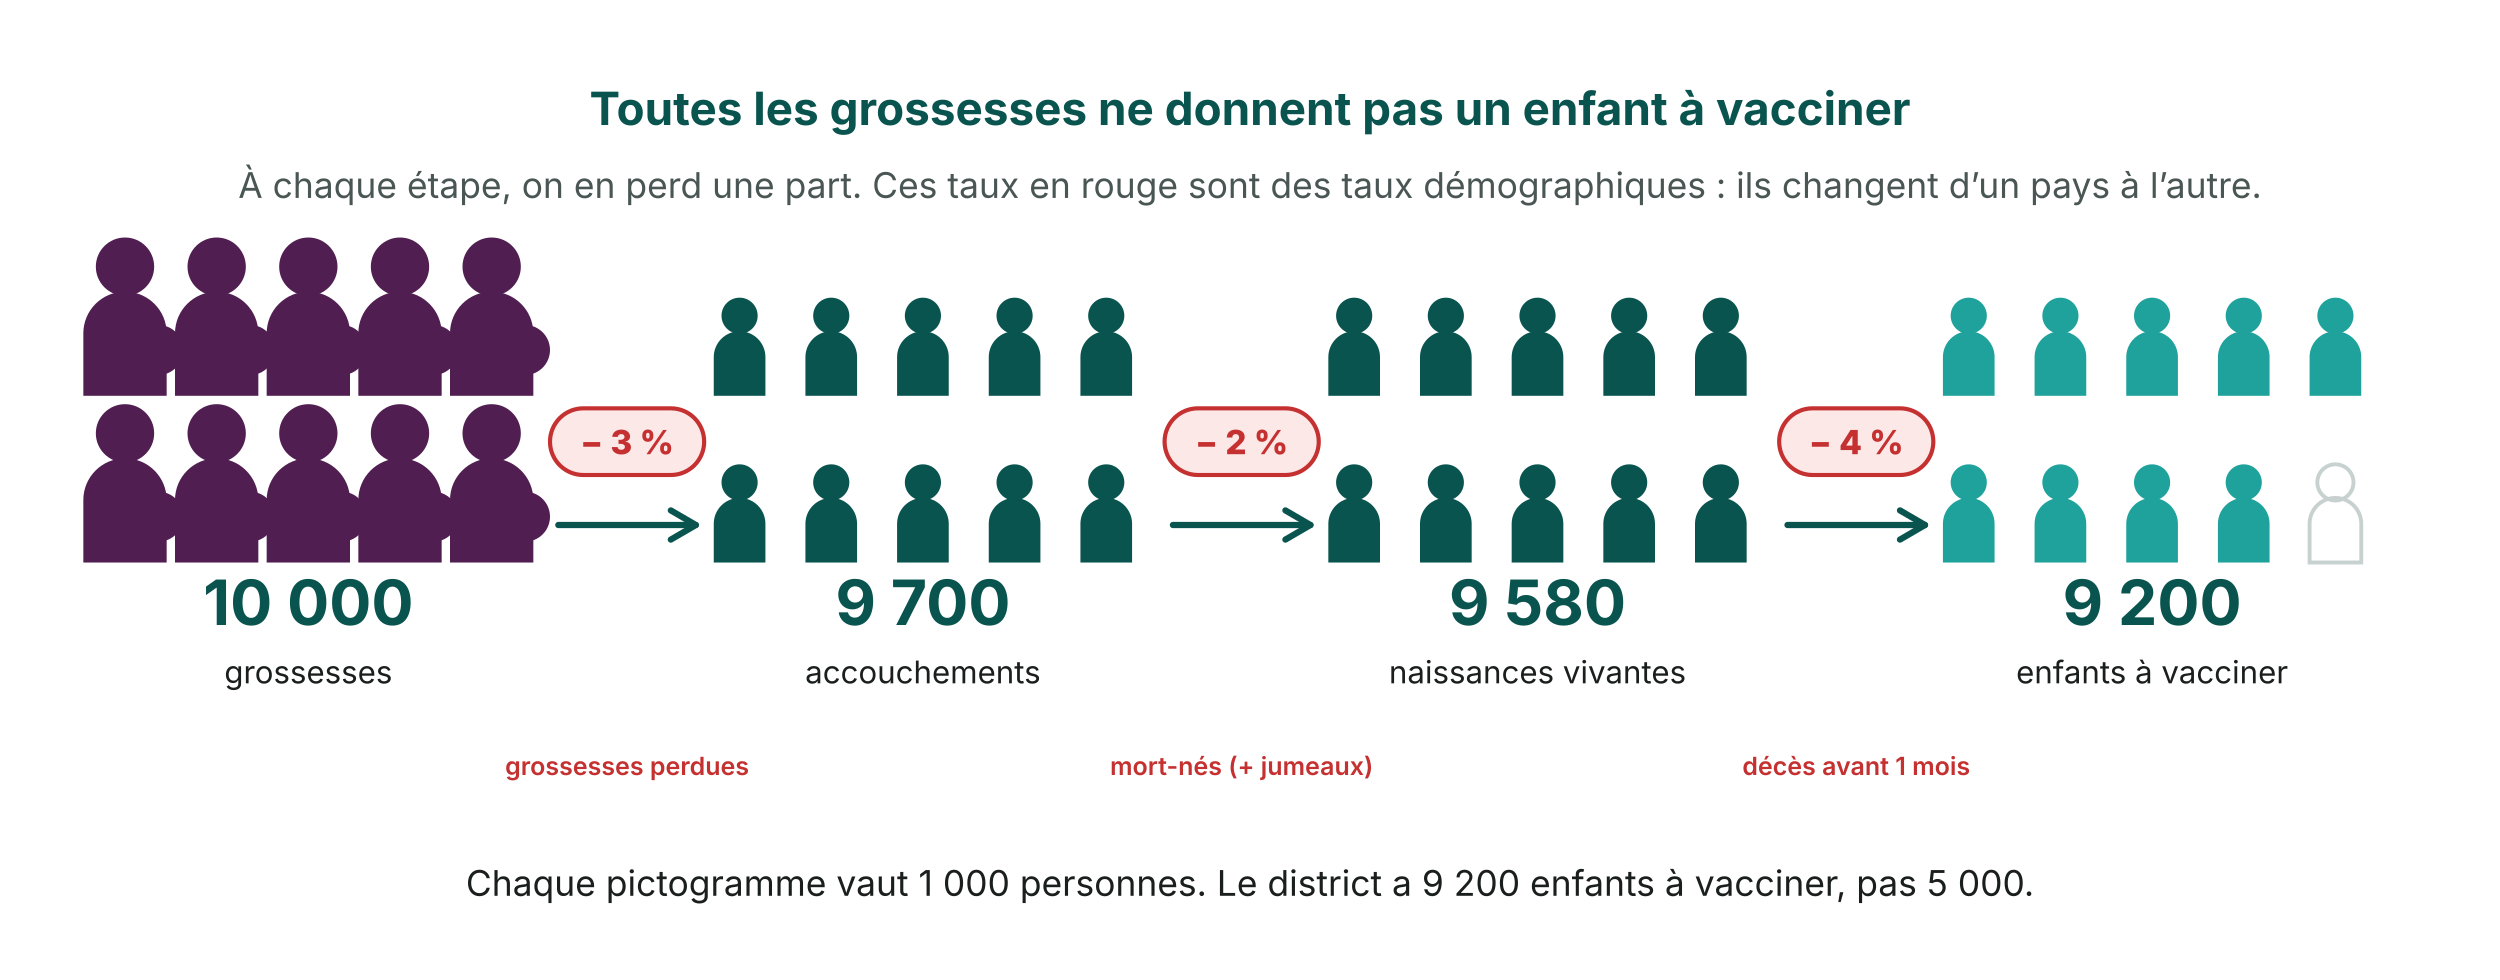
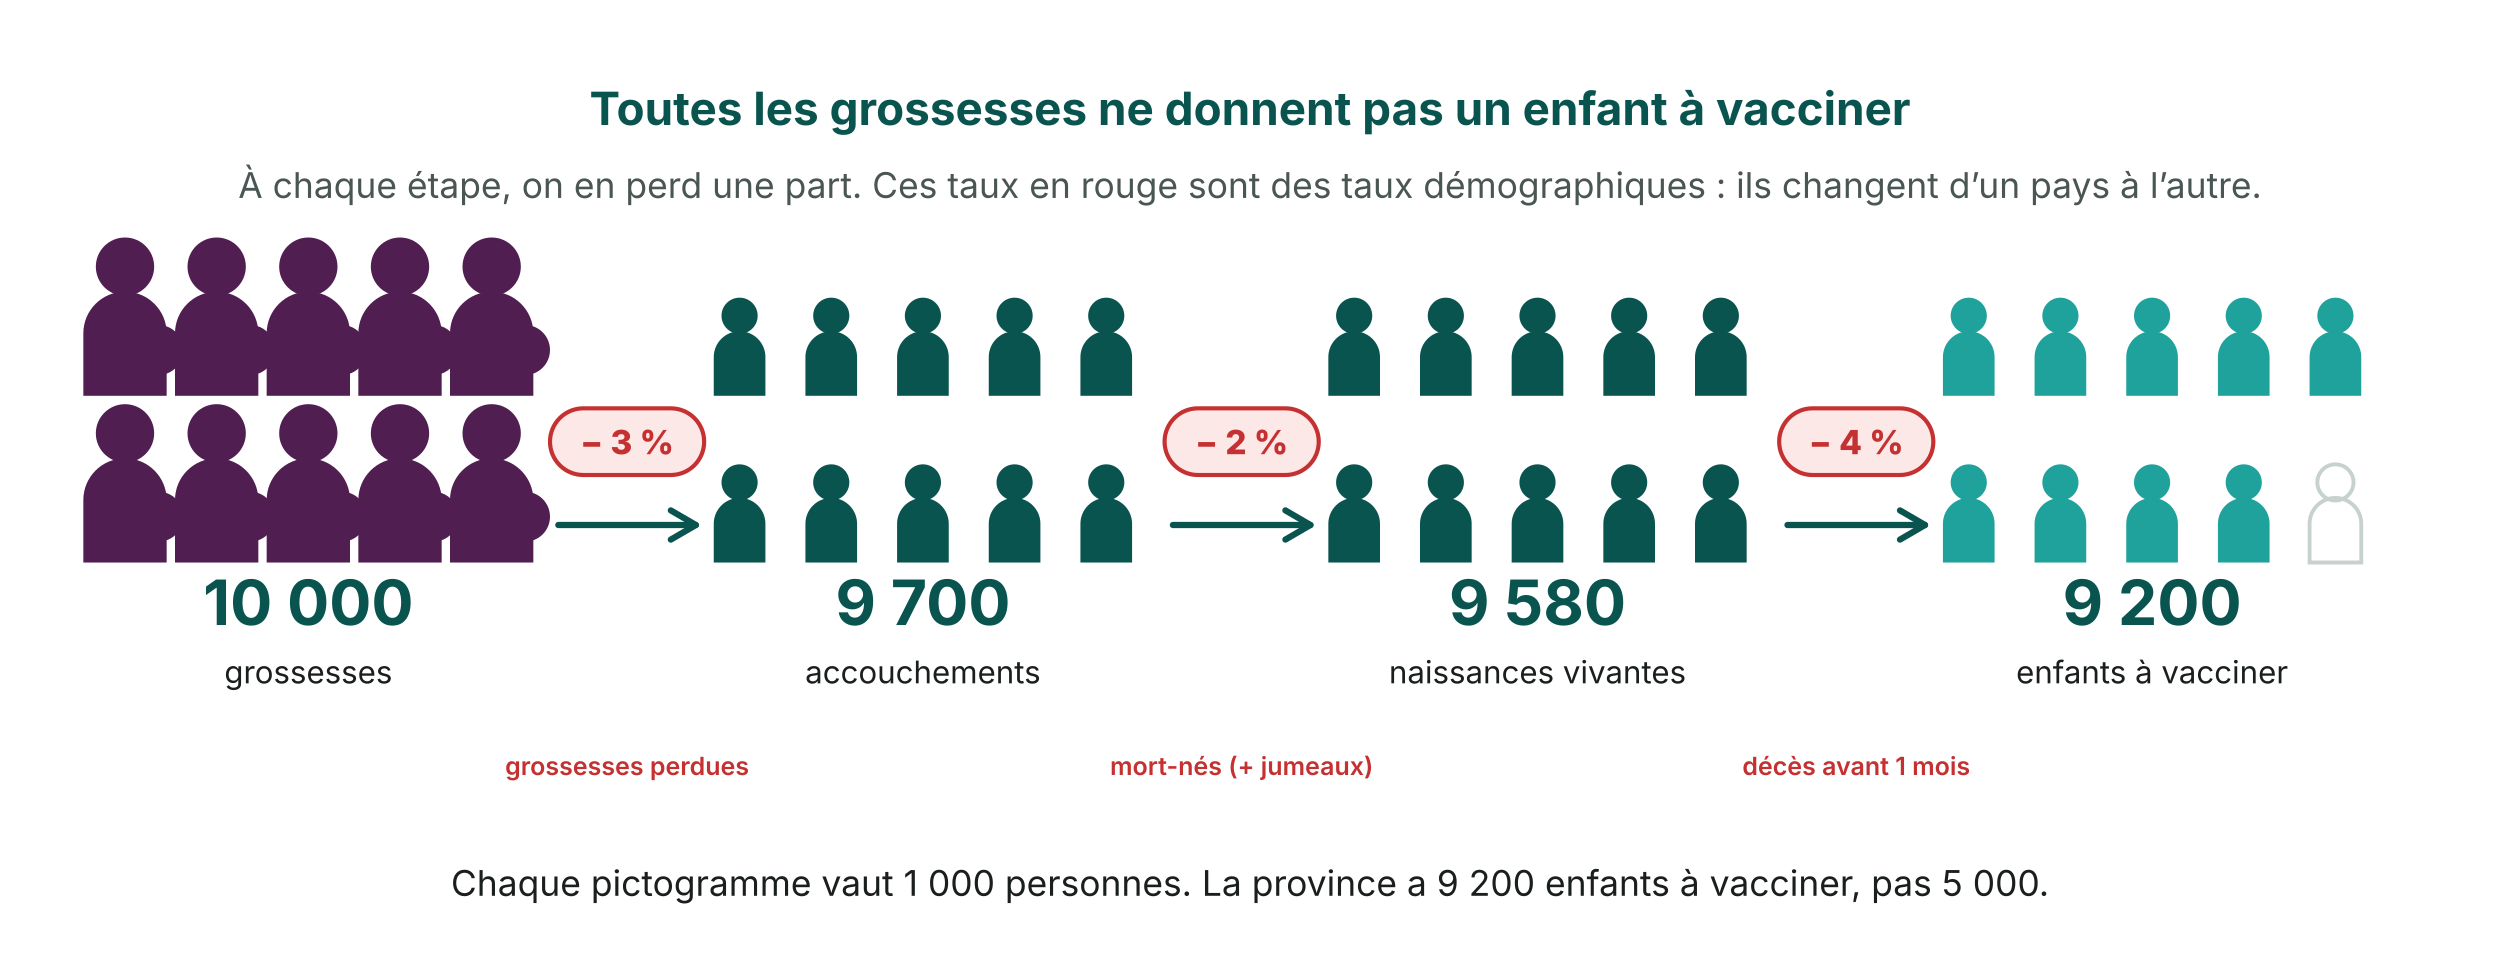
<svg xmlns="http://www.w3.org/2000/svg" viewBox="0 0 1200 470" font-family="Inter, -apple-system, 'Segoe UI', Roboto, sans-serif">
  <circle cx="60" cy="128" r="14" fill="#501E50" />
  <path d="M40,190 v-30 a20,20 0 0 1 40,0 v30 z" fill="#501E50" />
  <circle cx="76" cy="168" r="12" fill="#501E50" />
  <circle cx="104" cy="128" r="14" fill="#501E50" />
  <path d="M84,190 v-30 a20,20 0 0 1 40,0 v30 z" fill="#501E50" />
  <circle cx="120" cy="168" r="12" fill="#501E50" />
  <circle cx="148" cy="128" r="14" fill="#501E50" />
  <path d="M128,190 v-30 a20,20 0 0 1 40,0 v30 z" fill="#501E50" />
  <circle cx="164" cy="168" r="12" fill="#501E50" />
  <circle cx="192" cy="128" r="14" fill="#501E50" />
  <path d="M172,190 v-30 a20,20 0 0 1 40,0 v30 z" fill="#501E50" />
  <circle cx="208" cy="168" r="12" fill="#501E50" />
  <circle cx="236" cy="128" r="14" fill="#501E50" />
  <path d="M216,190 v-30 a20,20 0 0 1 40,0 v30 z" fill="#501E50" />
  <circle cx="252" cy="168" r="12" fill="#501E50" />
  <circle cx="60" cy="208" r="14" fill="#501E50" />
  <path d="M40,270 v-30 a20,20 0 0 1 40,0 v30 z" fill="#501E50" />
  <circle cx="76" cy="248" r="12" fill="#501E50" />
  <circle cx="104" cy="208" r="14" fill="#501E50" />
  <path d="M84,270 v-30 a20,20 0 0 1 40,0 v30 z" fill="#501E50" />
  <circle cx="120" cy="248" r="12" fill="#501E50" />
  <circle cx="148" cy="208" r="14" fill="#501E50" />
  <path d="M128,270 v-30 a20,20 0 0 1 40,0 v30 z" fill="#501E50" />
  <circle cx="164" cy="248" r="12" fill="#501E50" />
  <circle cx="192" cy="208" r="14" fill="#501E50" />
  <path d="M172,270 v-30 a20,20 0 0 1 40,0 v30 z" fill="#501E50" />
  <circle cx="208" cy="248" r="12" fill="#501E50" />
  <circle cx="236" cy="208" r="14" fill="#501E50" />
  <path d="M216,270 v-30 a20,20 0 0 1 40,0 v30 z" fill="#501E50" />
  <circle cx="252" cy="248" r="12" fill="#501E50" />
  <text x="148" y="300" text-anchor="middle" font-size="30" font-weight="700" fill="#0A544F">10 000</text>
  <text x="148" y="328" text-anchor="middle" font-size="15" font-weight="400" fill="#1A1F1E">grossesses</text>
  <rect x="264" y="196" width="74" height="32" rx="16" fill="#FDE8E8" stroke="#C53030" stroke-width="2" />
  <text x="301" y="218" text-anchor="middle" font-size="16" font-weight="800" fill="#C53030">− 3 %</text>
  <line x1="268" y1="252" x2="334" y2="252" stroke="#0A544F" stroke-width="3" stroke-linecap="round" />
  <polyline points="322,259 334,252 322,245" fill="none" stroke="#0A544F" stroke-width="3" stroke-linecap="round" stroke-linejoin="round" />
  <text x="301" y="372" text-anchor="middle" font-size="12" font-weight="600" fill="#C53030">grossesses perdues</text>
  <circle cx="355" cy="151.56" r="8.68" fill="#0A544F" />
  <path d="M342.6,190 v-18.6 a12.4,12.4 0 0 1 24.8,0 v18.6 z" fill="#0A544F" />
  <circle cx="399" cy="151.56" r="8.68" fill="#0A544F" />
  <path d="M386.6,190 v-18.6 a12.4,12.4 0 0 1 24.8,0 v18.6 z" fill="#0A544F" />
  <circle cx="443" cy="151.56" r="8.68" fill="#0A544F" />
  <path d="M430.6,190 v-18.6 a12.4,12.4 0 0 1 24.8,0 v18.6 z" fill="#0A544F" />
  <circle cx="487" cy="151.56" r="8.68" fill="#0A544F" />
  <path d="M474.6,190 v-18.6 a12.4,12.4 0 0 1 24.8,0 v18.6 z" fill="#0A544F" />
  <circle cx="531" cy="151.56" r="8.68" fill="#0A544F" />
  <path d="M518.6,190 v-18.6 a12.4,12.4 0 0 1 24.8,0 v18.6 z" fill="#0A544F" />
  <circle cx="355" cy="231.56" r="8.68" fill="#0A544F" />
  <path d="M342.6,270 v-18.6 a12.4,12.4 0 0 1 24.8,0 v18.6 z" fill="#0A544F" />
  <circle cx="399" cy="231.56" r="8.68" fill="#0A544F" />
  <path d="M386.6,270 v-18.6 a12.4,12.4 0 0 1 24.8,0 v18.6 z" fill="#0A544F" />
  <circle cx="443" cy="231.56" r="8.68" fill="#0A544F" />
  <path d="M430.6,270 v-18.6 a12.4,12.4 0 0 1 24.8,0 v18.6 z" fill="#0A544F" />
  <circle cx="487" cy="231.56" r="8.68" fill="#0A544F" />
  <path d="M474.6,270 v-18.6 a12.4,12.4 0 0 1 24.8,0 v18.6 z" fill="#0A544F" />
  <circle cx="531" cy="231.56" r="8.68" fill="#0A544F" />
  <path d="M518.6,270 v-18.6 a12.4,12.4 0 0 1 24.8,0 v18.6 z" fill="#0A544F" />
  <text x="443" y="300" text-anchor="middle" font-size="30" font-weight="700" fill="#0A544F">9 700</text>
  <text x="443" y="328" text-anchor="middle" font-size="15" font-weight="400" fill="#1A1F1E">accouchements</text>
  <rect x="559" y="196" width="74" height="32" rx="16" fill="#FDE8E8" stroke="#C53030" stroke-width="2" />
  <text x="596" y="218" text-anchor="middle" font-size="16" font-weight="800" fill="#C53030">− 2 %</text>
  <line x1="563" y1="252" x2="629" y2="252" stroke="#0A544F" stroke-width="3" stroke-linecap="round" />
  <polyline points="617,259 629,252 617,245" fill="none" stroke="#0A544F" stroke-width="3" stroke-linecap="round" stroke-linejoin="round" />
  <text x="596" y="372" text-anchor="middle" font-size="12" font-weight="600" fill="#C53030">mort-nés (+ jumeaux)</text>
  <circle cx="650" cy="151.56" r="8.68" fill="#0A544F" />
  <path d="M637.6,190 v-18.6 a12.4,12.4 0 0 1 24.8,0 v18.6 z" fill="#0A544F" />
  <circle cx="694" cy="151.56" r="8.68" fill="#0A544F" />
  <path d="M681.6,190 v-18.6 a12.4,12.4 0 0 1 24.8,0 v18.6 z" fill="#0A544F" />
  <circle cx="738" cy="151.56" r="8.68" fill="#0A544F" />
  <path d="M725.6,190 v-18.6 a12.4,12.4 0 0 1 24.8,0 v18.6 z" fill="#0A544F" />
  <circle cx="782" cy="151.56" r="8.68" fill="#0A544F" />
  <path d="M769.6,190 v-18.6 a12.4,12.4 0 0 1 24.8,0 v18.6 z" fill="#0A544F" />
  <circle cx="826" cy="151.56" r="8.68" fill="#0A544F" />
  <path d="M813.6,190 v-18.6 a12.4,12.4 0 0 1 24.8,0 v18.6 z" fill="#0A544F" />
  <circle cx="650" cy="231.56" r="8.68" fill="#0A544F" />
  <path d="M637.6,270 v-18.6 a12.4,12.4 0 0 1 24.8,0 v18.6 z" fill="#0A544F" />
  <circle cx="694" cy="231.56" r="8.68" fill="#0A544F" />
  <path d="M681.6,270 v-18.6 a12.4,12.4 0 0 1 24.8,0 v18.6 z" fill="#0A544F" />
  <circle cx="738" cy="231.56" r="8.68" fill="#0A544F" />
  <path d="M725.6,270 v-18.6 a12.4,12.4 0 0 1 24.8,0 v18.6 z" fill="#0A544F" />
  <circle cx="782" cy="231.56" r="8.68" fill="#0A544F" />
  <path d="M769.6,270 v-18.6 a12.4,12.4 0 0 1 24.8,0 v18.6 z" fill="#0A544F" />
  <circle cx="826" cy="231.56" r="8.68" fill="#0A544F" />
  <path d="M813.6,270 v-18.6 a12.4,12.4 0 0 1 24.8,0 v18.6 z" fill="#0A544F" />
  <text x="738" y="300" text-anchor="middle" font-size="30" font-weight="700" fill="#0A544F">9 580</text>
  <text x="738" y="328" text-anchor="middle" font-size="15" font-weight="400" fill="#1A1F1E">naissances vivantes</text>
  <rect x="854" y="196" width="74" height="32" rx="16" fill="#FDE8E8" stroke="#C53030" stroke-width="2" />
  <text x="891" y="218" text-anchor="middle" font-size="16" font-weight="800" fill="#C53030">− 4 %</text>
  <line x1="858" y1="252" x2="924" y2="252" stroke="#0A544F" stroke-width="3" stroke-linecap="round" />
  <polyline points="912,259 924,252 912,245" fill="none" stroke="#0A544F" stroke-width="3" stroke-linecap="round" stroke-linejoin="round" />
  <text x="891" y="372" text-anchor="middle" font-size="12" font-weight="600" fill="#C53030">décès avant 1 mois</text>
  <circle cx="945" cy="151.56" r="8.68" fill="#1FA29C" />
  <path d="M932.6,190 v-18.6 a12.4,12.4 0 0 1 24.8,0 v18.6 z" fill="#1FA29C" />
  <circle cx="989" cy="151.56" r="8.68" fill="#1FA29C" />
  <path d="M976.6,190 v-18.6 a12.4,12.4 0 0 1 24.8,0 v18.6 z" fill="#1FA29C" />
  <circle cx="1033" cy="151.56" r="8.68" fill="#1FA29C" />
  <path d="M1020.6,190 v-18.6 a12.4,12.4 0 0 1 24.8,0 v18.6 z" fill="#1FA29C" />
  <circle cx="1077" cy="151.56" r="8.68" fill="#1FA29C" />
  <path d="M1064.6,190 v-18.6 a12.4,12.4 0 0 1 24.8,0 v18.6 z" fill="#1FA29C" />
  <circle cx="1121" cy="151.56" r="8.68" fill="#1FA29C" />
  <path d="M1108.6,190 v-18.6 a12.4,12.4 0 0 1 24.8,0 v18.6 z" fill="#1FA29C" />
  <circle cx="945" cy="231.56" r="8.68" fill="#1FA29C" />
  <path d="M932.6,270 v-18.6 a12.4,12.4 0 0 1 24.8,0 v18.6 z" fill="#1FA29C" />
  <circle cx="989" cy="231.56" r="8.68" fill="#1FA29C" />
  <path d="M976.6,270 v-18.6 a12.4,12.4 0 0 1 24.8,0 v18.6 z" fill="#1FA29C" />
  <circle cx="1033" cy="231.56" r="8.68" fill="#1FA29C" />
  <path d="M1020.6,270 v-18.6 a12.4,12.4 0 0 1 24.8,0 v18.6 z" fill="#1FA29C" />
  <circle cx="1077" cy="231.56" r="8.68" fill="#1FA29C" />
  <path d="M1064.6,270 v-18.6 a12.4,12.4 0 0 1 24.8,0 v18.6 z" fill="#1FA29C" />
  <circle cx="1121" cy="231.56" r="8.68" fill="none" stroke="#C7D1CF" stroke-width="1.86" />
  <path d="M1108.6,270 v-18.6 a12.4,12.4 0 0 1 24.8,0 v18.6 z" fill="none" stroke="#C7D1CF" stroke-width="1.86" />
  <text x="1033" y="300" text-anchor="middle" font-size="30" font-weight="700" fill="#0A544F">9 200</text>
  <text x="1033" y="328" text-anchor="middle" font-size="15" font-weight="400" fill="#1A1F1E">enfants à vacciner</text>
  <text x="600" y="60" text-anchor="middle" font-size="22" font-weight="700" fill="#0A544F">Toutes les grossesses ne donnent pas un enfant à vacciner</text>
  <text x="600" y="95" text-anchor="middle" font-size="17" font-weight="400" fill="#4A5654">À chaque étape, on en perd une part. Ces taux en rouge sont des taux démographiques : ils changent d’un pays à l’autre.</text>
-   <text x="600" y="430" text-anchor="middle" font-size="17" font-weight="400" fill="#1A1F1E">Chaque pictogramme vaut 1 000 personnes. Le district a 9 200 enfants à vacciner, pas 5 000.</text>
+   <text x="600" y="430" text-anchor="middle" font-size="17" font-weight="400" fill="#1A1F1E">Chaque pictogramme vaut 1 000 personnes. La province a 9 200 enfants à vacciner, pas 5 000.</text>
</svg>
